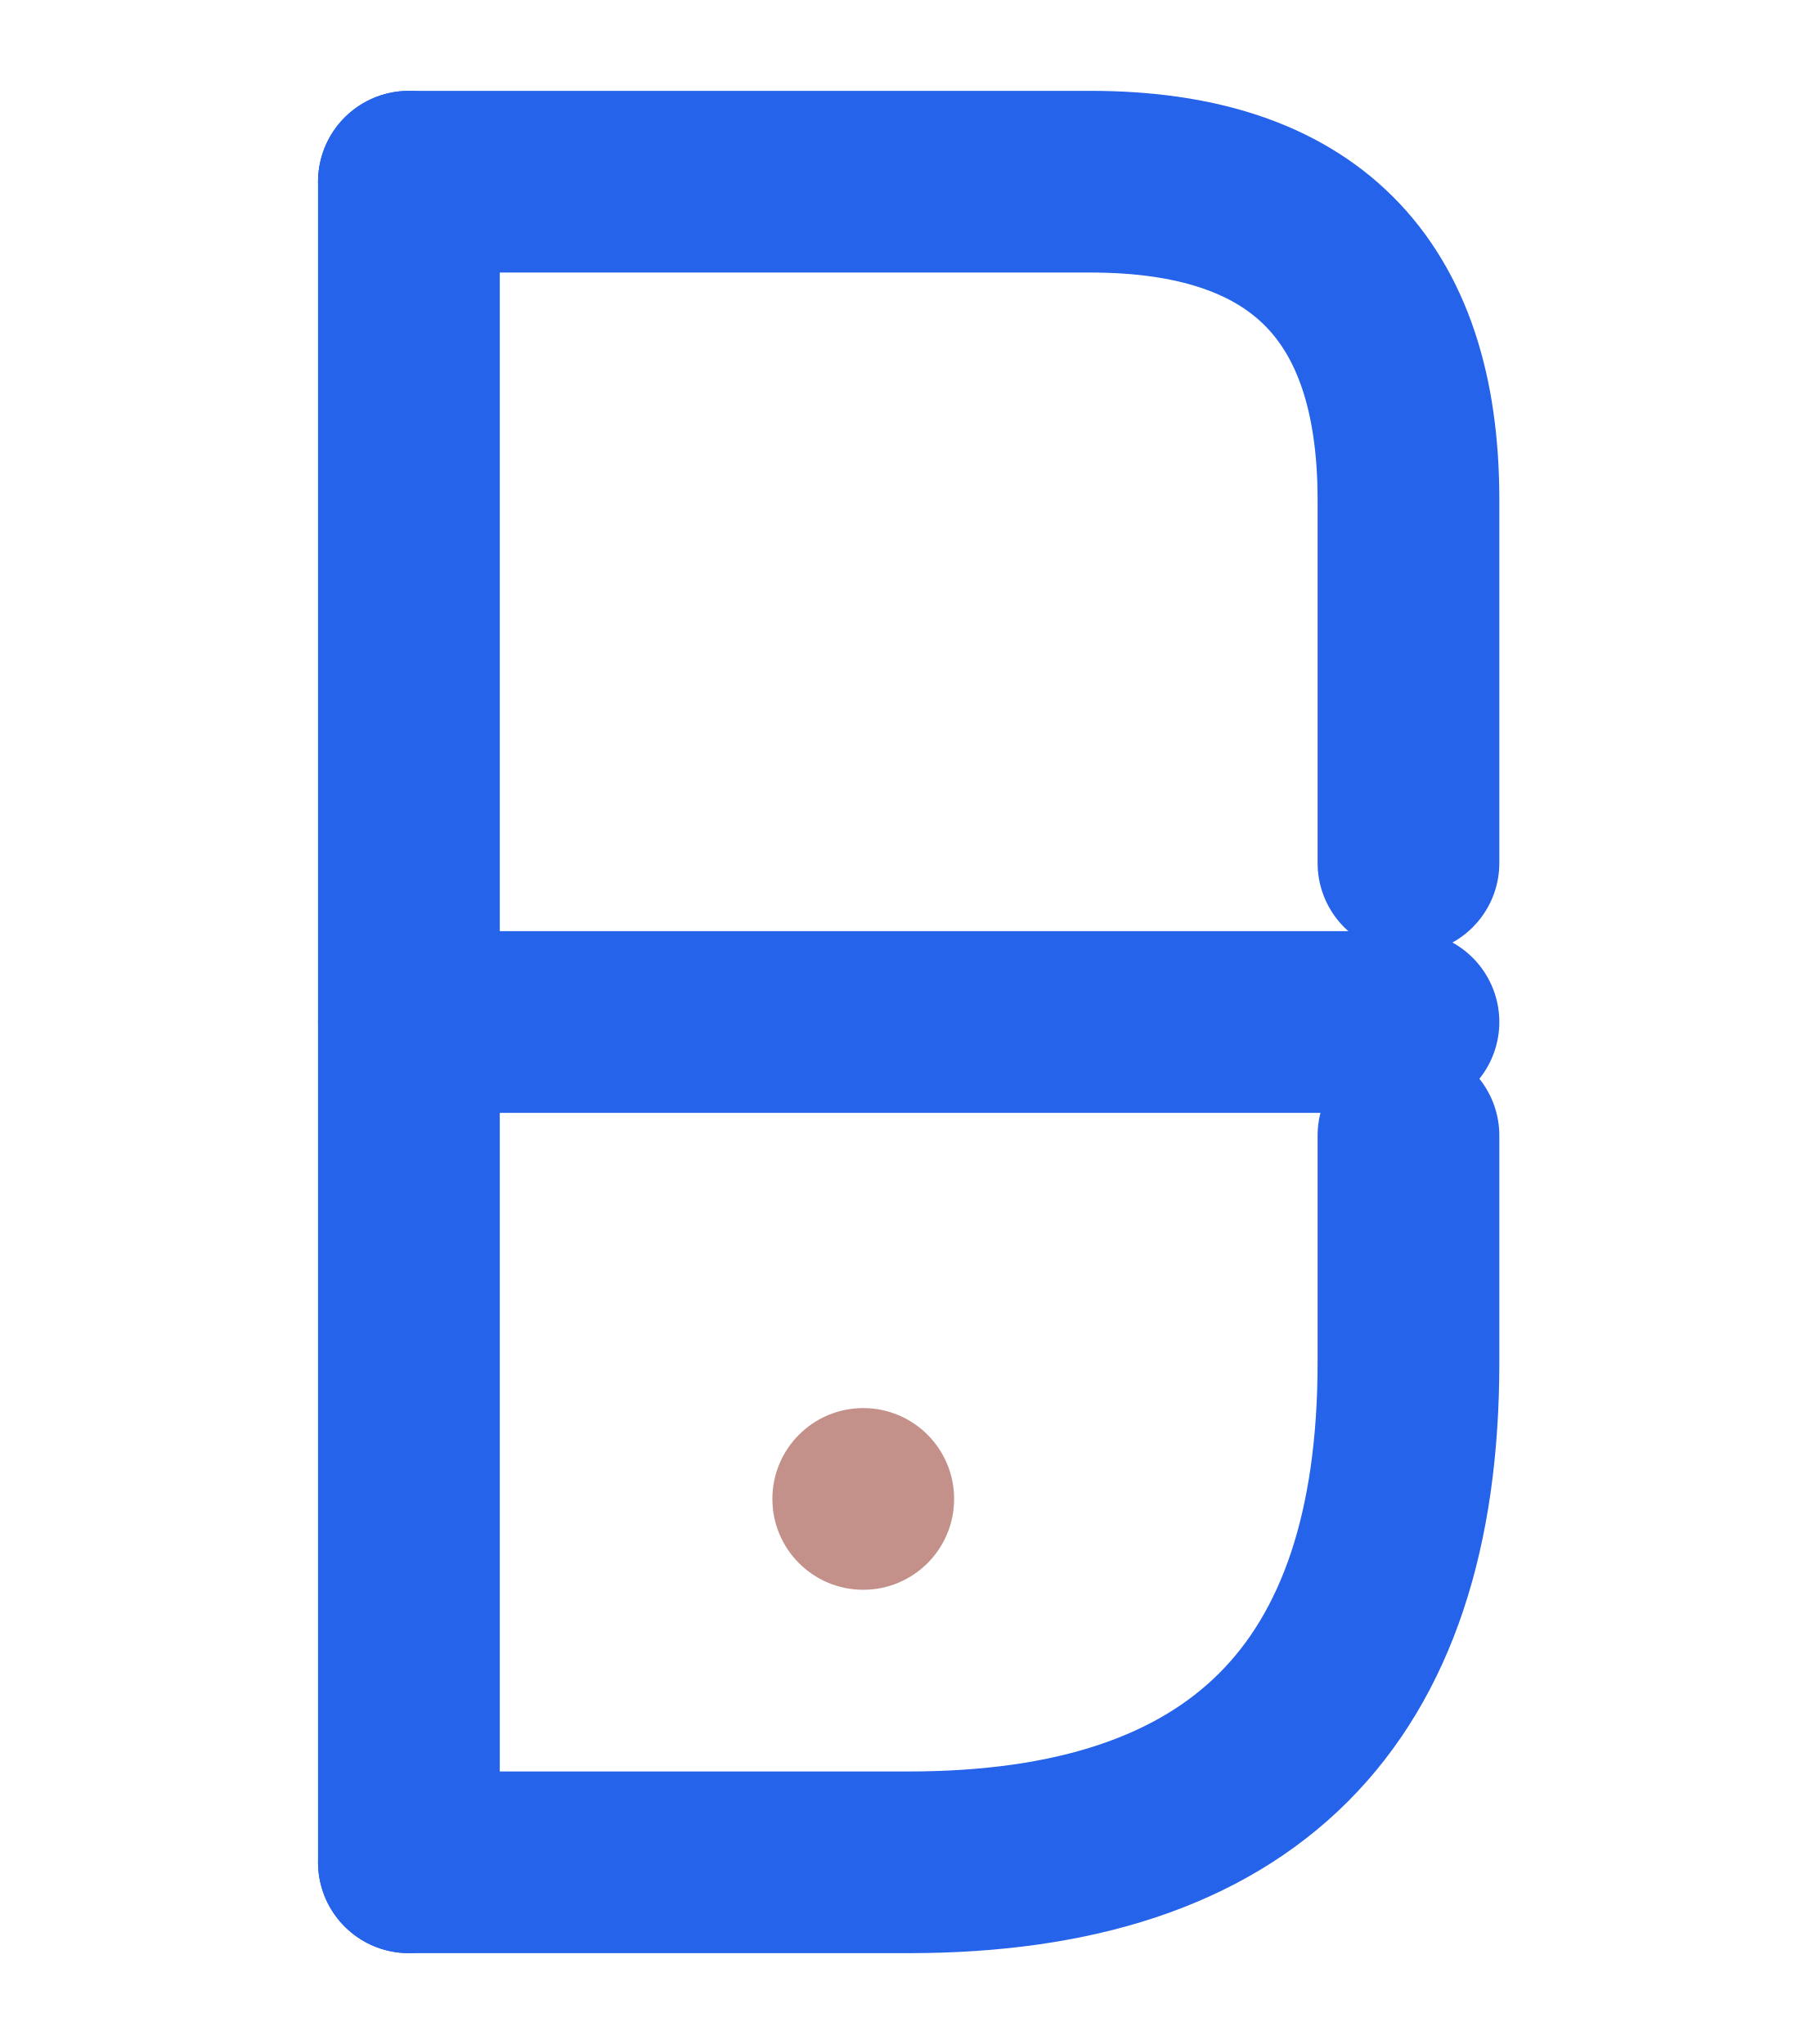
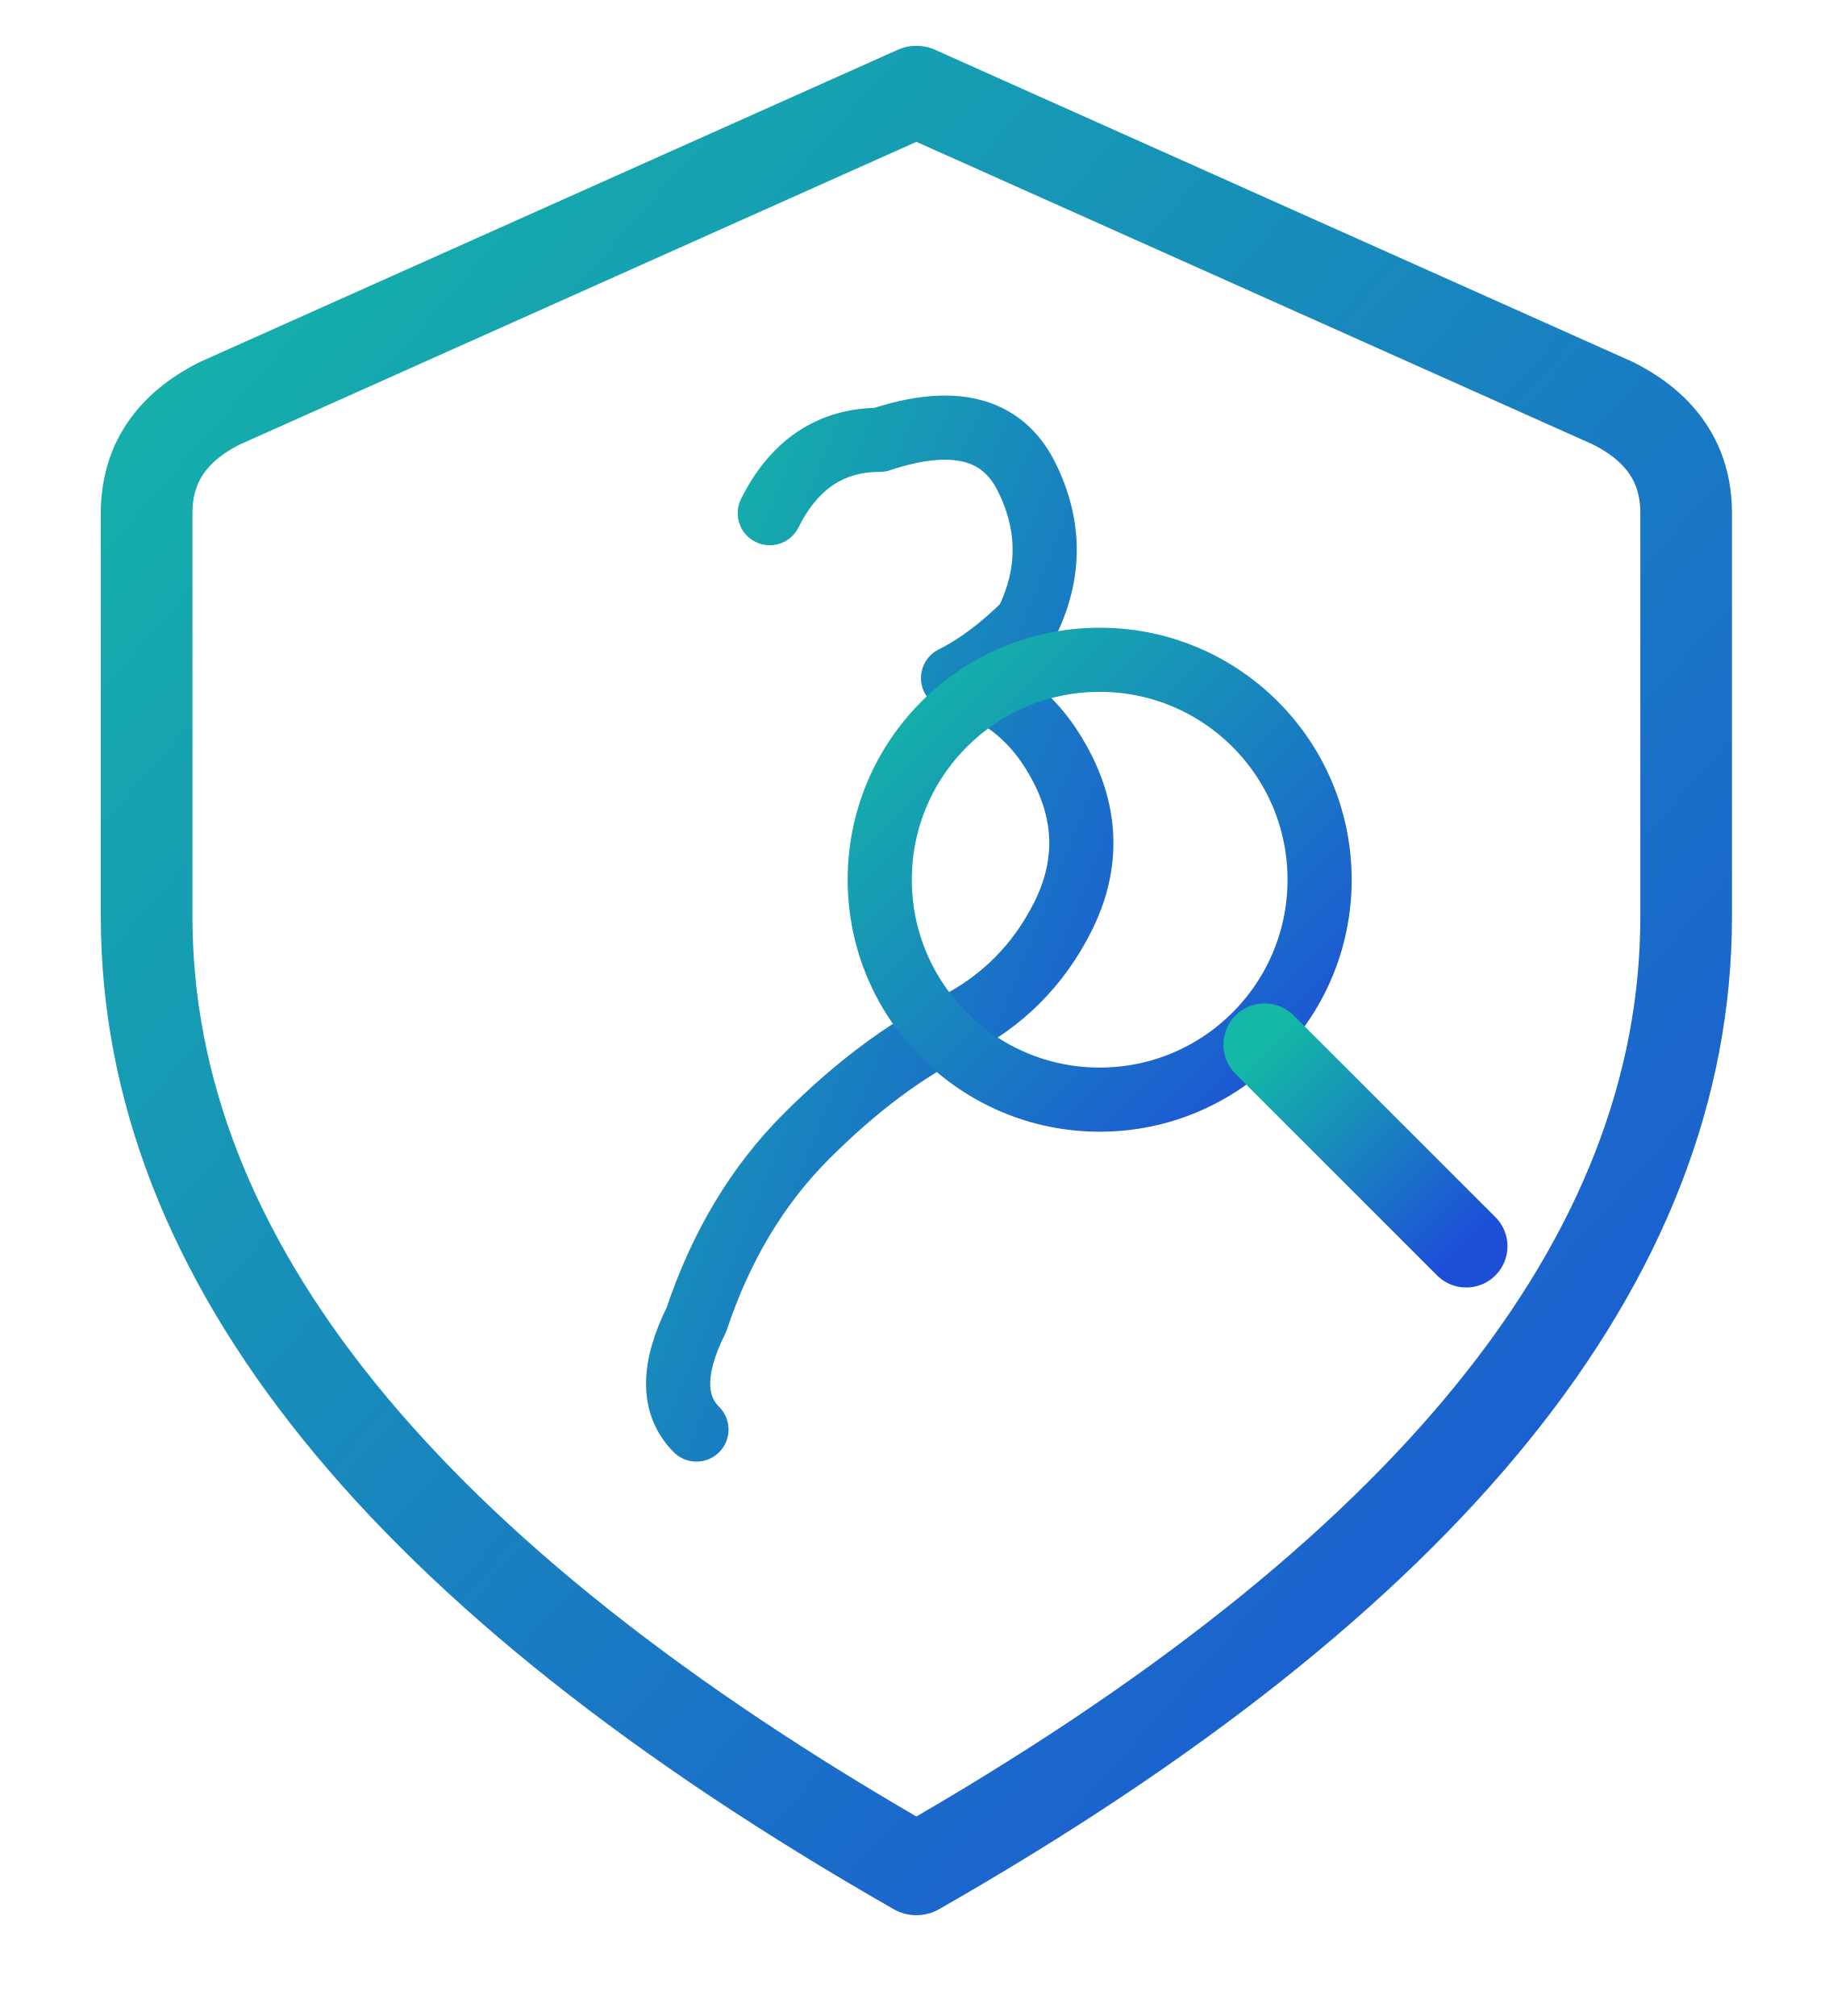
- <svg xmlns="http://www.w3.org/2000/svg" viewBox="0 0 80 90">
-   <line x1="18" y1="8" x2="18" y2="82" stroke="#2563eb" stroke-width="8" stroke-linecap="round" />
-   <path d="M18 8 L48 8 Q62 8 62 22 L62 38" fill="none" stroke="#2563eb" stroke-width="8" stroke-linecap="round" stroke-linejoin="round" />
-   <path d="M18 82 L40 82 Q62 82 62 60 L62 50" fill="none" stroke="#2563eb" stroke-width="8" stroke-linecap="round" stroke-linejoin="round" />
-   <line x1="18" y1="45" x2="62" y2="45" stroke="#2563eb" stroke-width="8" stroke-linecap="round" />
-   <circle cx="38" cy="66" r="4" fill="#C4908A" />
+ <svg xmlns="http://www.w3.org/2000/svg" viewBox="0 0 100 110">
+   <defs>
+     <linearGradient id="favGrad" x1="0" y1="0" x2="1" y2="1">
+       <stop offset="0%" stop-color="#14b8a6" />
+       <stop offset="100%" stop-color="#1d4ed8" />
+     </linearGradient>
+   </defs>
+   <path d="M50 5 L12 22 Q8 24 8 28 L8 50 Q8 78 50 102 Q92 78 92 50 L92 28 Q92 24 88 22 Z" fill="none" stroke="url(#favGrad)" stroke-width="5" stroke-linejoin="round" />
+   <path d="M42 28 Q44 24 48 24 Q54 22 56 26 Q58 30 56 34 Q54 36 52 37            Q56 38 58 42 Q60 46 58 50 Q56 54 52 56            Q48 58 44 62 Q40 66 38 72 Q36 76 38 78" fill="none" stroke="url(#favGrad)" stroke-width="3.5" stroke-linecap="round" stroke-linejoin="round" />
+   <circle cx="60" cy="48" r="12" fill="none" stroke="url(#favGrad)" stroke-width="3.5" />
+   <line x1="69" y1="57" x2="80" y2="68" stroke="url(#favGrad)" stroke-width="4.5" stroke-linecap="round" />
</svg>
